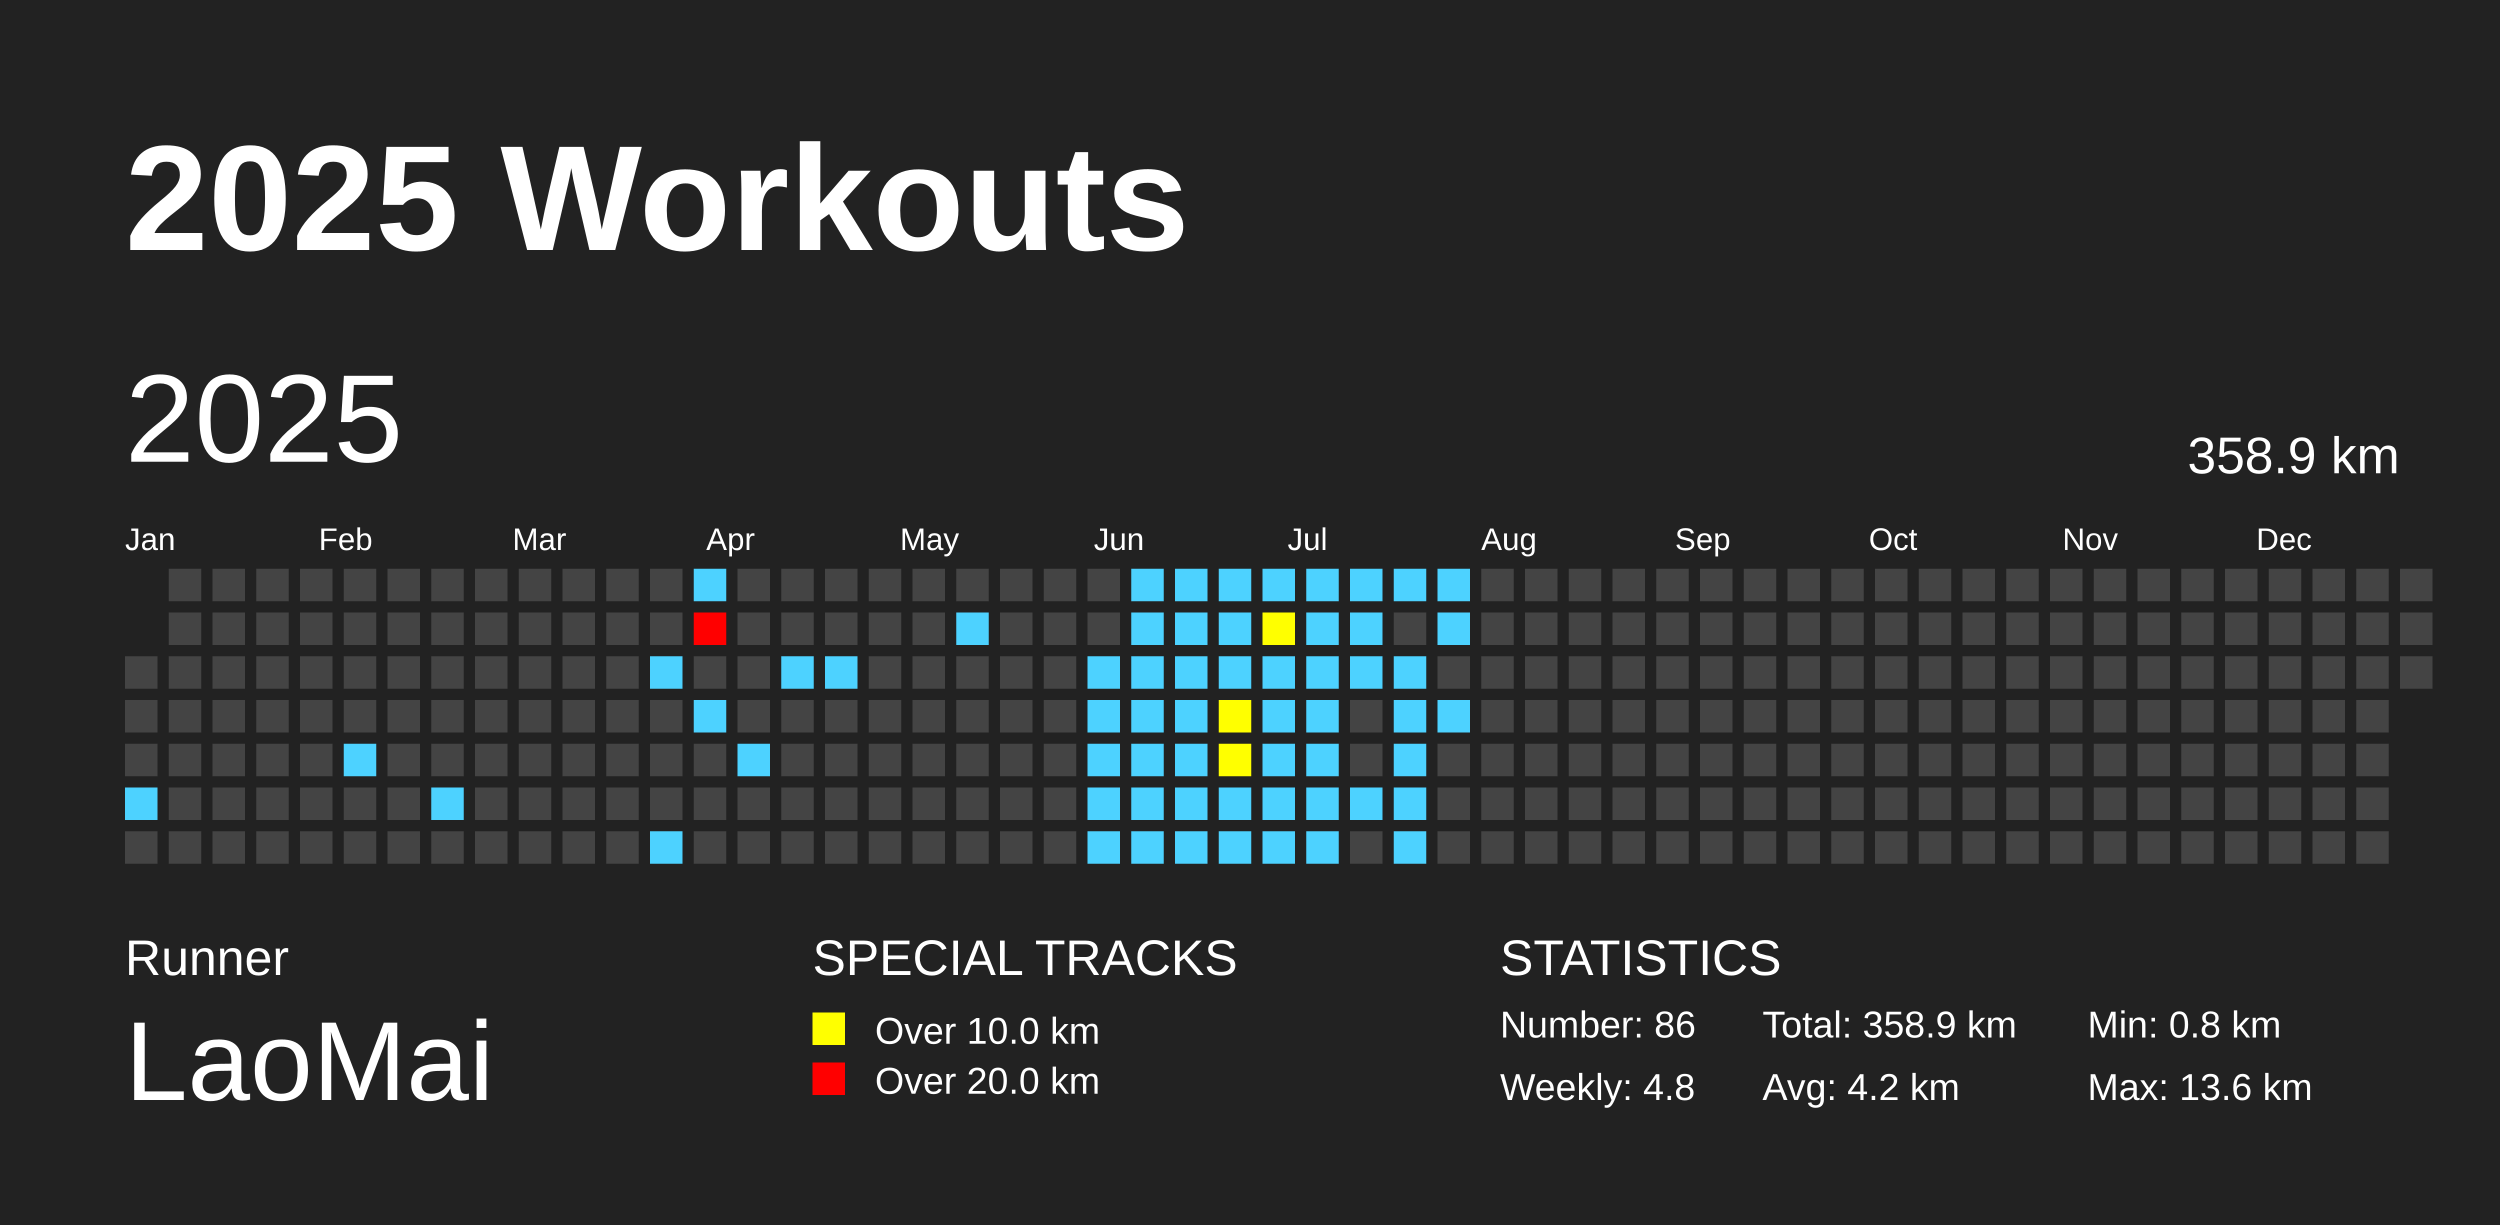
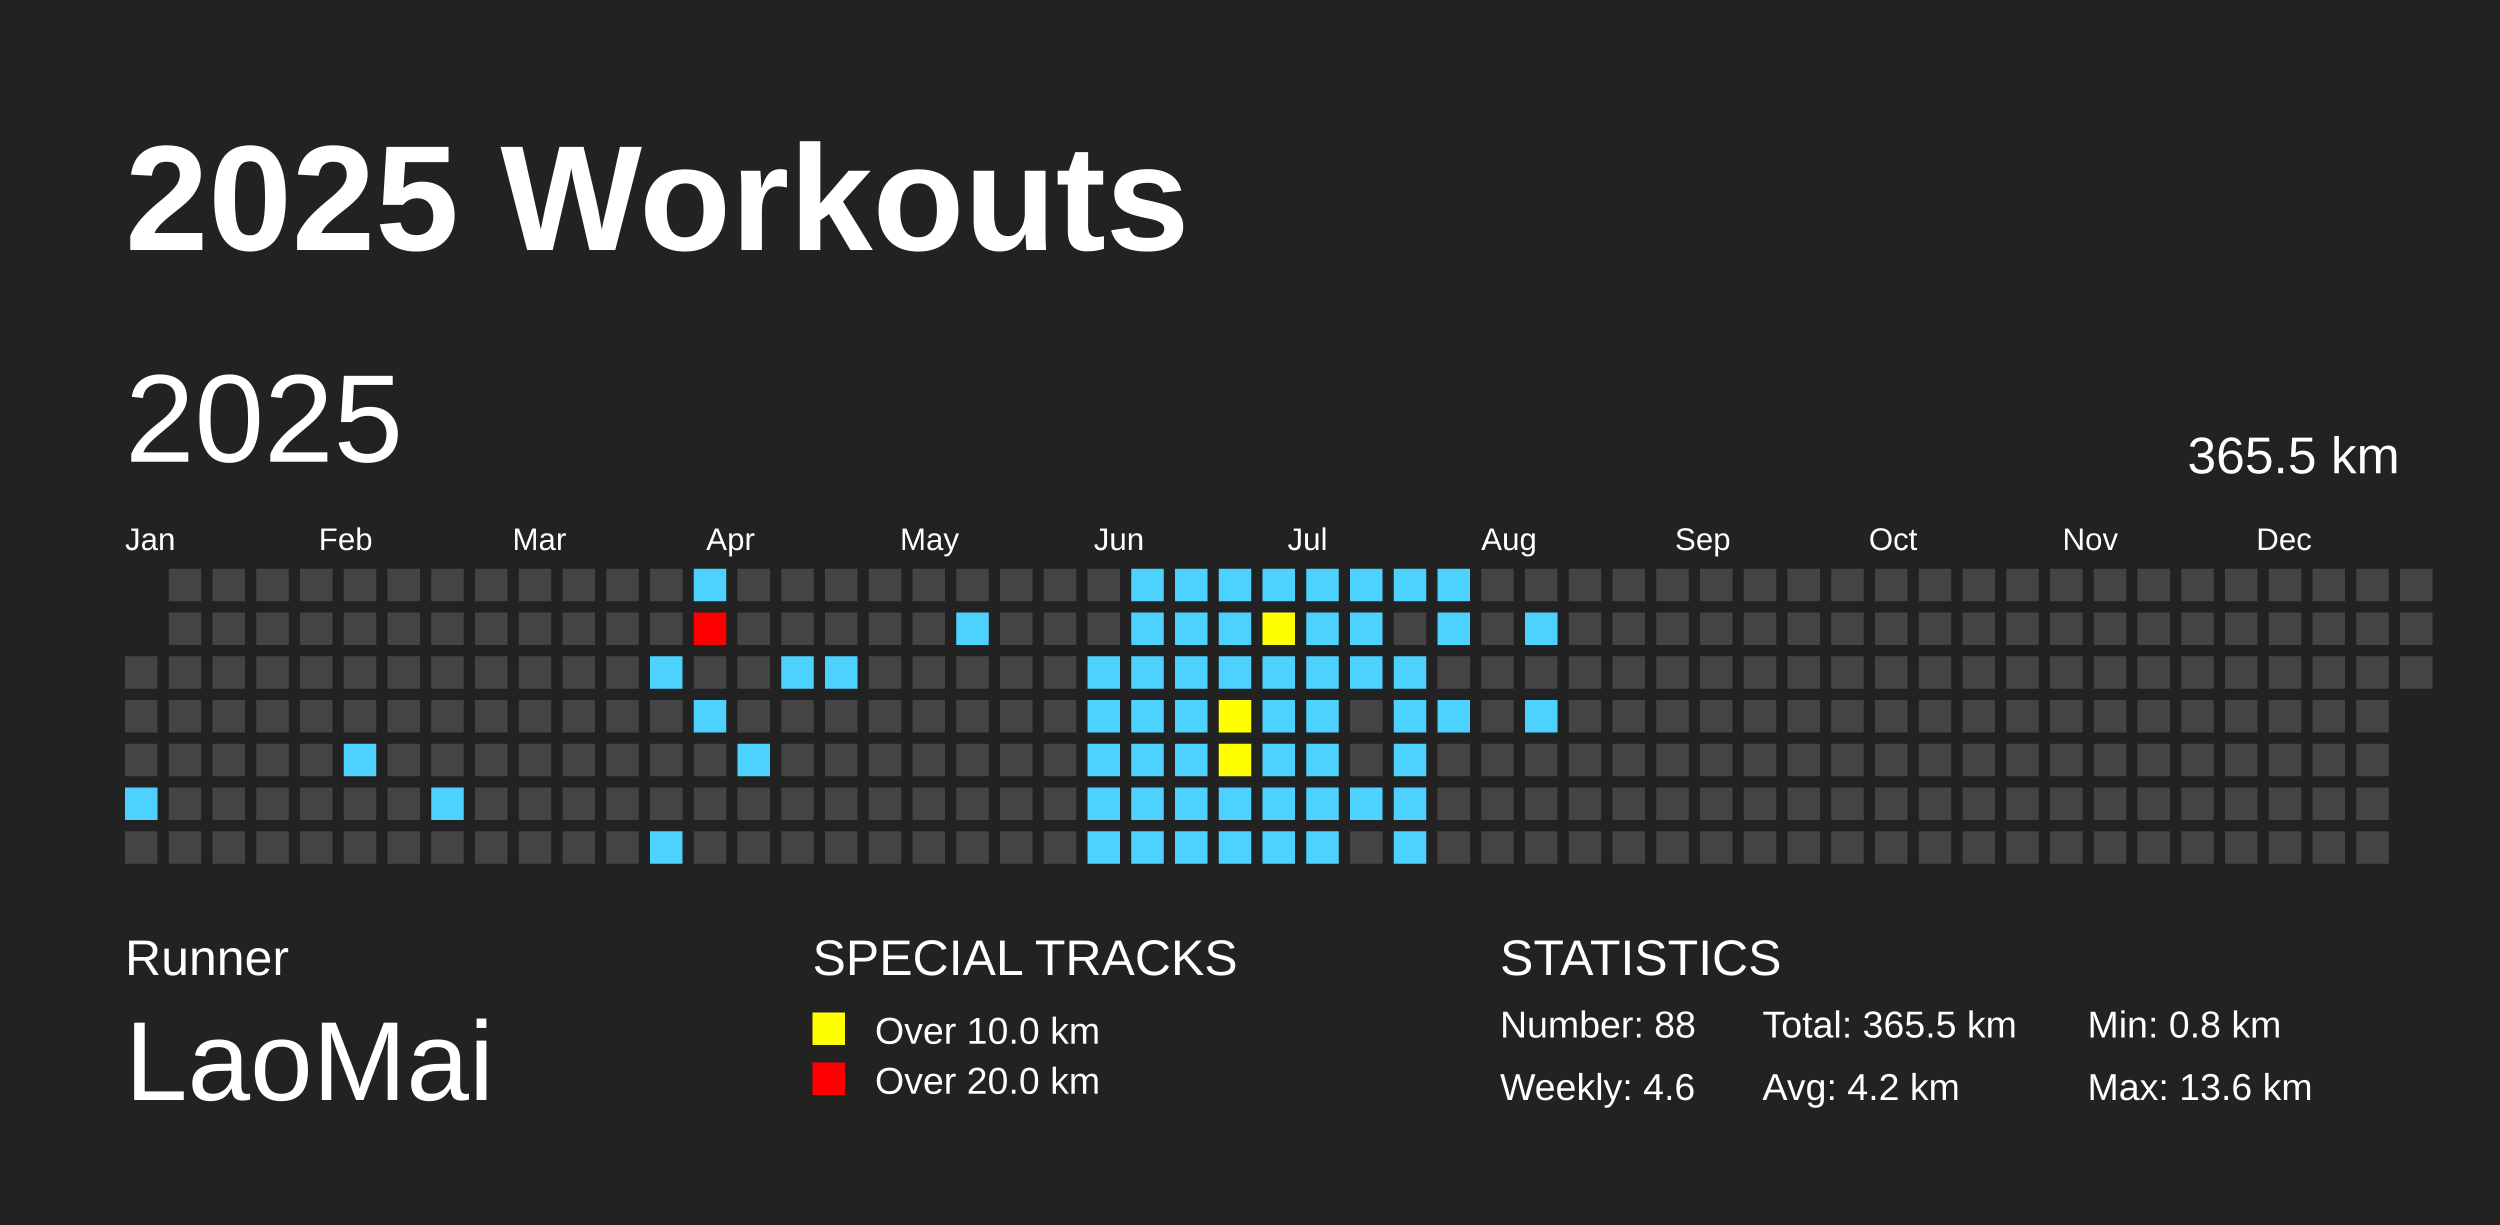
<svg xmlns="http://www.w3.org/2000/svg" baseProfile="full" height="98mm" version="1.1" viewBox="0,0,200,98" width="200mm">
  <defs />
  <rect fill="#222222" height="98" width="200" x="0" y="0" />
  <text fill="#FFFFFF" style="font-size:12px; font-family:Arial; font-weight:bold;" x="10" y="20">2025 Workouts</text>
  <text fill="#FFFFFF" style="font-size:4px; font-family:Arial" x="10" y="78">Runner</text>
  <text fill="#FFFFFF" style="font-size:9px; font-family:Arial" x="10" y="88">LaoMai</text>
  <text fill="#FFFFFF" style="font-size:4px; font-family:Arial" x="65" y="78">SPECIAL TRACKS</text>
  <rect fill="yellow" height="2.6" width="2.6" x="65" y="81" />
  <text fill="#FFFFFF" style="font-size:3px; font-family:Arial" x="70" y="83.5">Over 10.0 km</text>
  <rect fill="red" height="2.6" width="2.6" x="65" y="85" />
  <text fill="#FFFFFF" style="font-size:3px; font-family:Arial" x="70" y="87.5">Over 20.0 km</text>
  <text fill="#FFFFFF" style="font-size:4px; font-family:Arial" x="120" y="78">STATISTICS</text>
-   <text fill="#FFFFFF" style="font-size:3px; font-family:Arial" x="120" y="83">Number: 86</text>
-   <text fill="#FFFFFF" style="font-size:3px; font-family:Arial" x="120" y="88">Weekly: 4.8</text>
-   <text fill="#FFFFFF" style="font-size:3px; font-family:Arial" x="141" y="83">Total: 358.9 km</text>
+   <text fill="#FFFFFF" style="font-size:3px; font-family:Arial" x="120" y="83">Number: 88</text>
+   <text fill="#FFFFFF" style="font-size:3px; font-family:Arial" x="120" y="88">Weekly: 4.6</text>
+   <text fill="#FFFFFF" style="font-size:3px; font-family:Arial" x="141" y="83">Total: 365.5 km</text>
  <text fill="#FFFFFF" style="font-size:3px; font-family:Arial" x="141" y="88">Avg: 4.2 km</text>
  <text fill="#FFFFFF" style="font-size:3px; font-family:Arial" x="167" y="83">Min: 0.8 km</text>
  <text fill="#FFFFFF" style="font-size:3px; font-family:Arial" x="167" y="88">Max: 13.6 km</text>
  <text dominant-baseline="hanging" fill="#FFFFFF" style="font-size:10.0px; font-family:Arial;" x="10" y="30">2025</text>
-   <text dominant-baseline="hanging" fill="#FFFFFF" style="font-size:4.125px; font-family:Arial;" x="175" y="35">358.9 km</text>
+   <text dominant-baseline="hanging" fill="#FFFFFF" style="font-size:4.125px; font-family:Arial;" x="175" y="35">365.5 km</text>
  <text fill="#FFFFFF" style="font-size:2.5px; font-family:Arial" x="10.0" y="44">Jan</text>
  <text fill="#FFFFFF" style="font-size:2.5px; font-family:Arial" x="25.5" y="44">Feb</text>
  <text fill="#FFFFFF" style="font-size:2.5px; font-family:Arial" x="41.0" y="44">Mar</text>
  <text fill="#FFFFFF" style="font-size:2.5px; font-family:Arial" x="56.5" y="44">Apr</text>
  <text fill="#FFFFFF" style="font-size:2.5px; font-family:Arial" x="72.0" y="44">May</text>
  <text fill="#FFFFFF" style="font-size:2.5px; font-family:Arial" x="87.5" y="44">Jun</text>
  <text fill="#FFFFFF" style="font-size:2.5px; font-family:Arial" x="103.0" y="44">Jul</text>
  <text fill="#FFFFFF" style="font-size:2.5px; font-family:Arial" x="118.5" y="44">Aug</text>
  <text fill="#FFFFFF" style="font-size:2.5px; font-family:Arial" x="134.0" y="44">Sep</text>
  <text fill="#FFFFFF" style="font-size:2.5px; font-family:Arial" x="149.5" y="44">Oct</text>
  <text fill="#FFFFFF" style="font-size:2.5px; font-family:Arial" x="165.0" y="44">Nov</text>
  <text fill="#FFFFFF" style="font-size:2.5px; font-family:Arial" x="180.5" y="44">Dec</text>
  <rect fill="#444444" height="2.6" width="2.6" x="10.0" y="52.5" />
  <rect fill="#444444" height="2.6" width="2.6" x="10.0" y="56.0" />
  <rect fill="#444444" height="2.6" width="2.6" x="10.0" y="59.5" />
  <rect fill="#4DD2FF" height="2.6" width="2.6" x="10.0" y="63.0" />
  <rect fill="#444444" height="2.6" width="2.6" x="10.0" y="66.5" />
  <rect fill="#444444" height="2.6" width="2.6" x="13.5" y="45.5" />
  <rect fill="#444444" height="2.6" width="2.6" x="13.5" y="49.0" />
  <rect fill="#444444" height="2.6" width="2.6" x="13.5" y="52.5" />
  <rect fill="#444444" height="2.6" width="2.6" x="13.5" y="56.0" />
  <rect fill="#444444" height="2.6" width="2.6" x="13.5" y="59.5" />
  <rect fill="#444444" height="2.6" width="2.6" x="13.5" y="63.0" />
  <rect fill="#444444" height="2.6" width="2.6" x="13.5" y="66.5" />
  <rect fill="#444444" height="2.6" width="2.6" x="17.0" y="45.5" />
  <rect fill="#444444" height="2.6" width="2.6" x="17.0" y="49.0" />
  <rect fill="#444444" height="2.6" width="2.6" x="17.0" y="52.5" />
  <rect fill="#444444" height="2.6" width="2.6" x="17.0" y="56.0" />
  <rect fill="#444444" height="2.6" width="2.6" x="17.0" y="59.5" />
  <rect fill="#444444" height="2.6" width="2.6" x="17.0" y="63.0" />
  <rect fill="#444444" height="2.6" width="2.6" x="17.0" y="66.5" />
  <rect fill="#444444" height="2.6" width="2.6" x="20.5" y="45.5" />
  <rect fill="#444444" height="2.6" width="2.6" x="20.5" y="49.0" />
  <rect fill="#444444" height="2.6" width="2.6" x="20.5" y="52.5" />
  <rect fill="#444444" height="2.6" width="2.6" x="20.5" y="56.0" />
  <rect fill="#444444" height="2.6" width="2.6" x="20.5" y="59.5" />
  <rect fill="#444444" height="2.6" width="2.6" x="20.5" y="63.0" />
  <rect fill="#444444" height="2.6" width="2.6" x="20.5" y="66.5" />
  <rect fill="#444444" height="2.6" width="2.6" x="24.0" y="45.5" />
  <rect fill="#444444" height="2.6" width="2.6" x="24.0" y="49.0" />
  <rect fill="#444444" height="2.6" width="2.6" x="24.0" y="52.5" />
  <rect fill="#444444" height="2.6" width="2.6" x="24.0" y="56.0" />
  <rect fill="#444444" height="2.6" width="2.6" x="24.0" y="59.5" />
  <rect fill="#444444" height="2.6" width="2.6" x="24.0" y="63.0" />
  <rect fill="#444444" height="2.6" width="2.6" x="24.0" y="66.5" />
  <rect fill="#444444" height="2.6" width="2.6" x="27.5" y="45.5" />
  <rect fill="#444444" height="2.6" width="2.6" x="27.5" y="49.0" />
  <rect fill="#444444" height="2.6" width="2.6" x="27.5" y="52.5" />
  <rect fill="#444444" height="2.6" width="2.6" x="27.5" y="56.0" />
  <rect fill="#4DD2FF" height="2.6" width="2.6" x="27.5" y="59.5" />
  <rect fill="#444444" height="2.6" width="2.6" x="27.5" y="63.0" />
  <rect fill="#444444" height="2.6" width="2.6" x="27.5" y="66.5" />
  <rect fill="#444444" height="2.6" width="2.6" x="31.0" y="45.5" />
  <rect fill="#444444" height="2.6" width="2.6" x="31.0" y="49.0" />
  <rect fill="#444444" height="2.6" width="2.6" x="31.0" y="52.5" />
  <rect fill="#444444" height="2.6" width="2.6" x="31.0" y="56.0" />
  <rect fill="#444444" height="2.6" width="2.6" x="31.0" y="59.5" />
  <rect fill="#444444" height="2.6" width="2.6" x="31.0" y="63.0" />
  <rect fill="#444444" height="2.6" width="2.6" x="31.0" y="66.5" />
  <rect fill="#444444" height="2.6" width="2.6" x="34.5" y="45.5" />
  <rect fill="#444444" height="2.6" width="2.6" x="34.5" y="49.0" />
  <rect fill="#444444" height="2.6" width="2.6" x="34.5" y="52.5" />
  <rect fill="#444444" height="2.6" width="2.6" x="34.5" y="56.0" />
  <rect fill="#444444" height="2.6" width="2.6" x="34.5" y="59.5" />
  <rect fill="#4DD2FF" height="2.6" width="2.6" x="34.5" y="63.0" />
  <rect fill="#444444" height="2.6" width="2.6" x="34.5" y="66.5" />
  <rect fill="#444444" height="2.6" width="2.6" x="38.0" y="45.5" />
  <rect fill="#444444" height="2.6" width="2.6" x="38.0" y="49.0" />
  <rect fill="#444444" height="2.6" width="2.6" x="38.0" y="52.5" />
  <rect fill="#444444" height="2.6" width="2.6" x="38.0" y="56.0" />
  <rect fill="#444444" height="2.6" width="2.6" x="38.0" y="59.5" />
  <rect fill="#444444" height="2.6" width="2.6" x="38.0" y="63.0" />
  <rect fill="#444444" height="2.6" width="2.6" x="38.0" y="66.5" />
  <rect fill="#444444" height="2.6" width="2.6" x="41.5" y="45.5" />
  <rect fill="#444444" height="2.6" width="2.6" x="41.5" y="49.0" />
  <rect fill="#444444" height="2.6" width="2.6" x="41.5" y="52.5" />
  <rect fill="#444444" height="2.6" width="2.6" x="41.5" y="56.0" />
  <rect fill="#444444" height="2.6" width="2.6" x="41.5" y="59.5" />
  <rect fill="#444444" height="2.6" width="2.6" x="41.5" y="63.0" />
  <rect fill="#444444" height="2.6" width="2.6" x="41.5" y="66.5" />
  <rect fill="#444444" height="2.6" width="2.6" x="45.0" y="45.5" />
  <rect fill="#444444" height="2.6" width="2.6" x="45.0" y="49.0" />
  <rect fill="#444444" height="2.6" width="2.6" x="45.0" y="52.5" />
  <rect fill="#444444" height="2.6" width="2.6" x="45.0" y="56.0" />
  <rect fill="#444444" height="2.6" width="2.6" x="45.0" y="59.5" />
  <rect fill="#444444" height="2.6" width="2.6" x="45.0" y="63.0" />
  <rect fill="#444444" height="2.6" width="2.6" x="45.0" y="66.5" />
  <rect fill="#444444" height="2.6" width="2.6" x="48.5" y="45.5" />
  <rect fill="#444444" height="2.6" width="2.6" x="48.5" y="49.0" />
  <rect fill="#444444" height="2.6" width="2.6" x="48.5" y="52.5" />
  <rect fill="#444444" height="2.6" width="2.6" x="48.5" y="56.0" />
  <rect fill="#444444" height="2.6" width="2.6" x="48.5" y="59.5" />
  <rect fill="#444444" height="2.6" width="2.6" x="48.5" y="63.0" />
  <rect fill="#444444" height="2.6" width="2.6" x="48.5" y="66.5" />
  <rect fill="#444444" height="2.6" width="2.6" x="52.0" y="45.5" />
  <rect fill="#444444" height="2.6" width="2.6" x="52.0" y="49.0" />
  <rect fill="#4DD2FF" height="2.6" width="2.6" x="52.0" y="52.5" />
  <rect fill="#444444" height="2.6" width="2.6" x="52.0" y="56.0" />
  <rect fill="#444444" height="2.6" width="2.6" x="52.0" y="59.5" />
  <rect fill="#444444" height="2.6" width="2.6" x="52.0" y="63.0" />
  <rect fill="#4DD2FF" height="2.6" width="2.6" x="52.0" y="66.5" />
  <rect fill="#4DD2FF" height="2.6" width="2.6" x="55.5" y="45.5" />
  <rect fill="red" height="2.6" width="2.6" x="55.5" y="49.0" />
  <rect fill="#444444" height="2.6" width="2.6" x="55.5" y="52.5" />
  <rect fill="#4DD2FF" height="2.6" width="2.6" x="55.5" y="56.0" />
  <rect fill="#444444" height="2.6" width="2.6" x="55.5" y="59.5" />
  <rect fill="#444444" height="2.6" width="2.6" x="55.5" y="63.0" />
  <rect fill="#444444" height="2.6" width="2.6" x="55.5" y="66.5" />
  <rect fill="#444444" height="2.6" width="2.6" x="59.0" y="45.5" />
  <rect fill="#444444" height="2.6" width="2.6" x="59.0" y="49.0" />
  <rect fill="#444444" height="2.6" width="2.6" x="59.0" y="52.5" />
  <rect fill="#444444" height="2.6" width="2.6" x="59.0" y="56.0" />
  <rect fill="#4DD2FF" height="2.6" width="2.6" x="59.0" y="59.5" />
  <rect fill="#444444" height="2.6" width="2.6" x="59.0" y="63.0" />
  <rect fill="#444444" height="2.6" width="2.6" x="59.0" y="66.5" />
  <rect fill="#444444" height="2.6" width="2.6" x="62.5" y="45.5" />
  <rect fill="#444444" height="2.6" width="2.6" x="62.5" y="49.0" />
  <rect fill="#4DD2FF" height="2.6" width="2.6" x="62.5" y="52.5" />
  <rect fill="#444444" height="2.6" width="2.6" x="62.5" y="56.0" />
  <rect fill="#444444" height="2.6" width="2.6" x="62.5" y="59.5" />
  <rect fill="#444444" height="2.6" width="2.6" x="62.5" y="63.0" />
  <rect fill="#444444" height="2.6" width="2.6" x="62.5" y="66.5" />
  <rect fill="#444444" height="2.6" width="2.6" x="66.0" y="45.5" />
  <rect fill="#444444" height="2.6" width="2.6" x="66.0" y="49.0" />
  <rect fill="#4DD2FF" height="2.6" width="2.6" x="66.0" y="52.5" />
  <rect fill="#444444" height="2.6" width="2.6" x="66.0" y="56.0" />
  <rect fill="#444444" height="2.6" width="2.6" x="66.0" y="59.5" />
  <rect fill="#444444" height="2.6" width="2.6" x="66.0" y="63.0" />
  <rect fill="#444444" height="2.6" width="2.6" x="66.0" y="66.5" />
  <rect fill="#444444" height="2.6" width="2.6" x="69.5" y="45.5" />
  <rect fill="#444444" height="2.6" width="2.6" x="69.5" y="49.0" />
  <rect fill="#444444" height="2.6" width="2.6" x="69.5" y="52.5" />
  <rect fill="#444444" height="2.6" width="2.6" x="69.5" y="56.0" />
  <rect fill="#444444" height="2.6" width="2.6" x="69.5" y="59.5" />
  <rect fill="#444444" height="2.6" width="2.6" x="69.5" y="63.0" />
  <rect fill="#444444" height="2.6" width="2.6" x="69.5" y="66.5" />
  <rect fill="#444444" height="2.6" width="2.6" x="73.0" y="45.5" />
  <rect fill="#444444" height="2.6" width="2.6" x="73.0" y="49.0" />
  <rect fill="#444444" height="2.6" width="2.6" x="73.0" y="52.5" />
  <rect fill="#444444" height="2.6" width="2.6" x="73.0" y="56.0" />
  <rect fill="#444444" height="2.6" width="2.6" x="73.0" y="59.5" />
  <rect fill="#444444" height="2.6" width="2.6" x="73.0" y="63.0" />
  <rect fill="#444444" height="2.6" width="2.6" x="73.0" y="66.5" />
  <rect fill="#444444" height="2.6" width="2.6" x="76.5" y="45.5" />
  <rect fill="#4DD2FF" height="2.6" width="2.6" x="76.5" y="49.0" />
  <rect fill="#444444" height="2.6" width="2.6" x="76.5" y="52.5" />
  <rect fill="#444444" height="2.6" width="2.6" x="76.5" y="56.0" />
  <rect fill="#444444" height="2.6" width="2.6" x="76.5" y="59.5" />
  <rect fill="#444444" height="2.6" width="2.6" x="76.5" y="63.0" />
  <rect fill="#444444" height="2.6" width="2.6" x="76.5" y="66.5" />
  <rect fill="#444444" height="2.6" width="2.6" x="80.0" y="45.5" />
  <rect fill="#444444" height="2.6" width="2.6" x="80.0" y="49.0" />
  <rect fill="#444444" height="2.6" width="2.6" x="80.0" y="52.5" />
  <rect fill="#444444" height="2.6" width="2.6" x="80.0" y="56.0" />
  <rect fill="#444444" height="2.6" width="2.6" x="80.0" y="59.5" />
  <rect fill="#444444" height="2.6" width="2.6" x="80.0" y="63.0" />
  <rect fill="#444444" height="2.6" width="2.6" x="80.0" y="66.5" />
  <rect fill="#444444" height="2.6" width="2.6" x="83.5" y="45.5" />
  <rect fill="#444444" height="2.6" width="2.6" x="83.5" y="49.0" />
  <rect fill="#444444" height="2.6" width="2.6" x="83.5" y="52.5" />
  <rect fill="#444444" height="2.6" width="2.6" x="83.5" y="56.0" />
  <rect fill="#444444" height="2.6" width="2.6" x="83.5" y="59.5" />
  <rect fill="#444444" height="2.6" width="2.6" x="83.5" y="63.0" />
  <rect fill="#444444" height="2.6" width="2.6" x="83.5" y="66.5" />
  <rect fill="#444444" height="2.6" width="2.6" x="87.0" y="45.5" />
  <rect fill="#444444" height="2.6" width="2.6" x="87.0" y="49.0" />
  <rect fill="#4DD2FF" height="2.6" width="2.6" x="87.0" y="52.5" />
  <rect fill="#4DD2FF" height="2.6" width="2.6" x="87.0" y="56.0" />
  <rect fill="#4DD2FF" height="2.6" width="2.6" x="87.0" y="59.5" />
  <rect fill="#4DD2FF" height="2.6" width="2.6" x="87.0" y="63.0" />
  <rect fill="#4DD2FF" height="2.6" width="2.6" x="87.0" y="66.5" />
  <rect fill="#4DD2FF" height="2.6" width="2.6" x="90.5" y="45.5" />
  <rect fill="#4DD2FF" height="2.6" width="2.6" x="90.5" y="49.0" />
  <rect fill="#4DD2FF" height="2.6" width="2.6" x="90.5" y="52.5" />
  <rect fill="#4DD2FF" height="2.6" width="2.6" x="90.5" y="56.0" />
  <rect fill="#4DD2FF" height="2.6" width="2.6" x="90.5" y="59.5" />
  <rect fill="#4DD2FF" height="2.6" width="2.6" x="90.5" y="63.0" />
  <rect fill="#4DD2FF" height="2.6" width="2.6" x="90.5" y="66.5" />
  <rect fill="#4DD2FF" height="2.6" width="2.6" x="94.0" y="45.5" />
  <rect fill="#4DD2FF" height="2.6" width="2.6" x="94.0" y="49.0" />
  <rect fill="#4DD2FF" height="2.6" width="2.6" x="94.0" y="52.5" />
  <rect fill="#4DD2FF" height="2.6" width="2.6" x="94.0" y="56.0" />
  <rect fill="#4DD2FF" height="2.6" width="2.6" x="94.0" y="59.5" />
  <rect fill="#4DD2FF" height="2.6" width="2.6" x="94.0" y="63.0" />
  <rect fill="#4DD2FF" height="2.6" width="2.6" x="94.0" y="66.5" />
  <rect fill="#4DD2FF" height="2.6" width="2.6" x="97.5" y="45.5" />
  <rect fill="#4DD2FF" height="2.6" width="2.6" x="97.5" y="49.0" />
  <rect fill="#4DD2FF" height="2.6" width="2.6" x="97.5" y="52.5" />
  <rect fill="yellow" height="2.6" width="2.6" x="97.5" y="56.0" />
  <rect fill="yellow" height="2.6" width="2.6" x="97.5" y="59.5" />
  <rect fill="#4DD2FF" height="2.6" width="2.6" x="97.5" y="63.0" />
  <rect fill="#4DD2FF" height="2.6" width="2.6" x="97.5" y="66.5" />
  <rect fill="#4DD2FF" height="2.6" width="2.6" x="101.0" y="45.5" />
  <rect fill="yellow" height="2.6" width="2.6" x="101.0" y="49.0" />
  <rect fill="#4DD2FF" height="2.6" width="2.6" x="101.0" y="52.5" />
  <rect fill="#4DD2FF" height="2.6" width="2.6" x="101.0" y="56.0" />
  <rect fill="#4DD2FF" height="2.6" width="2.6" x="101.0" y="59.5" />
  <rect fill="#4DD2FF" height="2.6" width="2.6" x="101.0" y="63.0" />
  <rect fill="#4DD2FF" height="2.6" width="2.6" x="101.0" y="66.5" />
  <rect fill="#4DD2FF" height="2.6" width="2.6" x="104.5" y="45.5" />
  <rect fill="#4DD2FF" height="2.6" width="2.6" x="104.5" y="49.0" />
  <rect fill="#4DD2FF" height="2.6" width="2.6" x="104.5" y="52.5" />
  <rect fill="#4DD2FF" height="2.6" width="2.6" x="104.5" y="56.0" />
  <rect fill="#4DD2FF" height="2.6" width="2.6" x="104.5" y="59.5" />
  <rect fill="#4DD2FF" height="2.6" width="2.6" x="104.5" y="63.0" />
  <rect fill="#4DD2FF" height="2.6" width="2.6" x="104.5" y="66.5" />
  <rect fill="#4DD2FF" height="2.6" width="2.6" x="108.0" y="45.5" />
  <rect fill="#4DD2FF" height="2.6" width="2.6" x="108.0" y="49.0" />
  <rect fill="#4DD2FF" height="2.6" width="2.6" x="108.0" y="52.5" />
  <rect fill="#444444" height="2.6" width="2.6" x="108.0" y="56.0" />
  <rect fill="#444444" height="2.6" width="2.6" x="108.0" y="59.5" />
  <rect fill="#4DD2FF" height="2.6" width="2.6" x="108.0" y="63.0" />
  <rect fill="#444444" height="2.6" width="2.6" x="108.0" y="66.5" />
  <rect fill="#4DD2FF" height="2.6" width="2.6" x="111.5" y="45.5" />
  <rect fill="#444444" height="2.6" width="2.6" x="111.5" y="49.0" />
  <rect fill="#4DD2FF" height="2.6" width="2.6" x="111.5" y="52.5" />
  <rect fill="#4DD2FF" height="2.6" width="2.6" x="111.5" y="56.0" />
  <rect fill="#4DD2FF" height="2.6" width="2.6" x="111.5" y="59.5" />
  <rect fill="#4DD2FF" height="2.6" width="2.6" x="111.5" y="63.0" />
  <rect fill="#4DD2FF" height="2.6" width="2.6" x="111.5" y="66.5" />
  <rect fill="#4DD2FF" height="2.6" width="2.6" x="115.0" y="45.5" />
  <rect fill="#4DD2FF" height="2.6" width="2.6" x="115.0" y="49.0" />
  <rect fill="#444444" height="2.6" width="2.6" x="115.0" y="52.5" />
  <rect fill="#4DD2FF" height="2.6" width="2.6" x="115.0" y="56.0" />
  <rect fill="#444444" height="2.6" width="2.6" x="115.0" y="59.5" />
  <rect fill="#444444" height="2.6" width="2.6" x="115.0" y="63.0" />
  <rect fill="#444444" height="2.6" width="2.6" x="115.0" y="66.5" />
  <rect fill="#444444" height="2.6" width="2.6" x="118.5" y="45.5" />
  <rect fill="#444444" height="2.6" width="2.6" x="118.5" y="49.0" />
  <rect fill="#444444" height="2.6" width="2.6" x="118.5" y="52.5" />
  <rect fill="#444444" height="2.6" width="2.6" x="118.5" y="56.0" />
  <rect fill="#444444" height="2.6" width="2.6" x="118.5" y="59.5" />
  <rect fill="#444444" height="2.6" width="2.6" x="118.5" y="63.0" />
  <rect fill="#444444" height="2.6" width="2.6" x="118.5" y="66.5" />
  <rect fill="#444444" height="2.6" width="2.6" x="122.0" y="45.5" />
-   <rect fill="#444444" height="2.6" width="2.6" x="122.0" y="49.0" />
+   <rect fill="#4DD2FF" height="2.6" width="2.6" x="122.0" y="49.0" />
  <rect fill="#444444" height="2.6" width="2.6" x="122.0" y="52.5" />
-   <rect fill="#444444" height="2.6" width="2.6" x="122.0" y="56.0" />
+   <rect fill="#4DD2FF" height="2.6" width="2.6" x="122.0" y="56.0" />
  <rect fill="#444444" height="2.6" width="2.6" x="122.0" y="59.5" />
  <rect fill="#444444" height="2.6" width="2.6" x="122.0" y="63.0" />
  <rect fill="#444444" height="2.6" width="2.6" x="122.0" y="66.5" />
  <rect fill="#444444" height="2.6" width="2.6" x="125.5" y="45.5" />
  <rect fill="#444444" height="2.6" width="2.6" x="125.5" y="49.0" />
  <rect fill="#444444" height="2.6" width="2.6" x="125.5" y="52.5" />
  <rect fill="#444444" height="2.6" width="2.6" x="125.5" y="56.0" />
  <rect fill="#444444" height="2.6" width="2.6" x="125.5" y="59.5" />
  <rect fill="#444444" height="2.6" width="2.6" x="125.5" y="63.0" />
  <rect fill="#444444" height="2.6" width="2.6" x="125.5" y="66.5" />
  <rect fill="#444444" height="2.6" width="2.6" x="129.0" y="45.5" />
  <rect fill="#444444" height="2.6" width="2.6" x="129.0" y="49.0" />
  <rect fill="#444444" height="2.6" width="2.6" x="129.0" y="52.5" />
  <rect fill="#444444" height="2.6" width="2.6" x="129.0" y="56.0" />
  <rect fill="#444444" height="2.6" width="2.6" x="129.0" y="59.5" />
  <rect fill="#444444" height="2.6" width="2.6" x="129.0" y="63.0" />
  <rect fill="#444444" height="2.6" width="2.6" x="129.0" y="66.5" />
  <rect fill="#444444" height="2.6" width="2.6" x="132.5" y="45.5" />
  <rect fill="#444444" height="2.6" width="2.6" x="132.5" y="49.0" />
  <rect fill="#444444" height="2.6" width="2.6" x="132.5" y="52.5" />
  <rect fill="#444444" height="2.6" width="2.6" x="132.5" y="56.0" />
  <rect fill="#444444" height="2.6" width="2.6" x="132.5" y="59.5" />
  <rect fill="#444444" height="2.6" width="2.6" x="132.5" y="63.0" />
  <rect fill="#444444" height="2.6" width="2.6" x="132.5" y="66.5" />
  <rect fill="#444444" height="2.6" width="2.6" x="136.0" y="45.5" />
  <rect fill="#444444" height="2.6" width="2.6" x="136.0" y="49.0" />
  <rect fill="#444444" height="2.6" width="2.6" x="136.0" y="52.5" />
  <rect fill="#444444" height="2.6" width="2.6" x="136.0" y="56.0" />
  <rect fill="#444444" height="2.6" width="2.6" x="136.0" y="59.5" />
  <rect fill="#444444" height="2.6" width="2.6" x="136.0" y="63.0" />
  <rect fill="#444444" height="2.6" width="2.6" x="136.0" y="66.5" />
  <rect fill="#444444" height="2.6" width="2.6" x="139.5" y="45.5" />
  <rect fill="#444444" height="2.6" width="2.6" x="139.5" y="49.0" />
  <rect fill="#444444" height="2.6" width="2.6" x="139.5" y="52.5" />
  <rect fill="#444444" height="2.6" width="2.6" x="139.5" y="56.0" />
  <rect fill="#444444" height="2.6" width="2.6" x="139.5" y="59.5" />
  <rect fill="#444444" height="2.6" width="2.6" x="139.5" y="63.0" />
  <rect fill="#444444" height="2.6" width="2.6" x="139.5" y="66.5" />
  <rect fill="#444444" height="2.6" width="2.6" x="143.0" y="45.5" />
  <rect fill="#444444" height="2.6" width="2.6" x="143.0" y="49.0" />
  <rect fill="#444444" height="2.6" width="2.6" x="143.0" y="52.5" />
  <rect fill="#444444" height="2.6" width="2.6" x="143.0" y="56.0" />
  <rect fill="#444444" height="2.6" width="2.6" x="143.0" y="59.5" />
  <rect fill="#444444" height="2.6" width="2.6" x="143.0" y="63.0" />
  <rect fill="#444444" height="2.6" width="2.6" x="143.0" y="66.5" />
  <rect fill="#444444" height="2.6" width="2.6" x="146.5" y="45.5" />
  <rect fill="#444444" height="2.6" width="2.6" x="146.5" y="49.0" />
  <rect fill="#444444" height="2.6" width="2.6" x="146.5" y="52.5" />
  <rect fill="#444444" height="2.6" width="2.6" x="146.5" y="56.0" />
  <rect fill="#444444" height="2.6" width="2.6" x="146.5" y="59.5" />
  <rect fill="#444444" height="2.6" width="2.6" x="146.5" y="63.0" />
  <rect fill="#444444" height="2.6" width="2.6" x="146.5" y="66.5" />
  <rect fill="#444444" height="2.6" width="2.6" x="150.0" y="45.5" />
  <rect fill="#444444" height="2.6" width="2.6" x="150.0" y="49.0" />
  <rect fill="#444444" height="2.6" width="2.6" x="150.0" y="52.5" />
  <rect fill="#444444" height="2.6" width="2.6" x="150.0" y="56.0" />
  <rect fill="#444444" height="2.6" width="2.6" x="150.0" y="59.5" />
  <rect fill="#444444" height="2.6" width="2.6" x="150.0" y="63.0" />
  <rect fill="#444444" height="2.6" width="2.6" x="150.0" y="66.5" />
  <rect fill="#444444" height="2.6" width="2.6" x="153.5" y="45.5" />
  <rect fill="#444444" height="2.6" width="2.6" x="153.5" y="49.0" />
  <rect fill="#444444" height="2.6" width="2.6" x="153.5" y="52.5" />
  <rect fill="#444444" height="2.6" width="2.6" x="153.5" y="56.0" />
  <rect fill="#444444" height="2.6" width="2.6" x="153.5" y="59.5" />
  <rect fill="#444444" height="2.6" width="2.6" x="153.5" y="63.0" />
  <rect fill="#444444" height="2.6" width="2.6" x="153.5" y="66.5" />
  <rect fill="#444444" height="2.6" width="2.6" x="157.0" y="45.5" />
  <rect fill="#444444" height="2.6" width="2.6" x="157.0" y="49.0" />
  <rect fill="#444444" height="2.6" width="2.6" x="157.0" y="52.5" />
  <rect fill="#444444" height="2.6" width="2.6" x="157.0" y="56.0" />
  <rect fill="#444444" height="2.6" width="2.6" x="157.0" y="59.5" />
  <rect fill="#444444" height="2.6" width="2.6" x="157.0" y="63.0" />
  <rect fill="#444444" height="2.6" width="2.6" x="157.0" y="66.5" />
  <rect fill="#444444" height="2.6" width="2.6" x="160.5" y="45.5" />
  <rect fill="#444444" height="2.6" width="2.6" x="160.5" y="49.0" />
  <rect fill="#444444" height="2.6" width="2.6" x="160.5" y="52.5" />
  <rect fill="#444444" height="2.6" width="2.6" x="160.5" y="56.0" />
  <rect fill="#444444" height="2.6" width="2.6" x="160.5" y="59.5" />
  <rect fill="#444444" height="2.6" width="2.6" x="160.5" y="63.0" />
  <rect fill="#444444" height="2.6" width="2.6" x="160.5" y="66.5" />
  <rect fill="#444444" height="2.6" width="2.6" x="164.0" y="45.5" />
  <rect fill="#444444" height="2.6" width="2.6" x="164.0" y="49.0" />
  <rect fill="#444444" height="2.6" width="2.6" x="164.0" y="52.5" />
  <rect fill="#444444" height="2.6" width="2.6" x="164.0" y="56.0" />
  <rect fill="#444444" height="2.6" width="2.6" x="164.0" y="59.5" />
  <rect fill="#444444" height="2.6" width="2.6" x="164.0" y="63.0" />
  <rect fill="#444444" height="2.6" width="2.6" x="164.0" y="66.5" />
  <rect fill="#444444" height="2.6" width="2.6" x="167.5" y="45.5" />
  <rect fill="#444444" height="2.6" width="2.6" x="167.5" y="49.0" />
  <rect fill="#444444" height="2.6" width="2.6" x="167.5" y="52.5" />
  <rect fill="#444444" height="2.6" width="2.6" x="167.5" y="56.0" />
  <rect fill="#444444" height="2.6" width="2.6" x="167.5" y="59.5" />
  <rect fill="#444444" height="2.6" width="2.6" x="167.5" y="63.0" />
  <rect fill="#444444" height="2.6" width="2.6" x="167.5" y="66.5" />
  <rect fill="#444444" height="2.6" width="2.6" x="171.0" y="45.5" />
  <rect fill="#444444" height="2.6" width="2.6" x="171.0" y="49.0" />
  <rect fill="#444444" height="2.6" width="2.6" x="171.0" y="52.5" />
  <rect fill="#444444" height="2.6" width="2.6" x="171.0" y="56.0" />
  <rect fill="#444444" height="2.6" width="2.6" x="171.0" y="59.5" />
  <rect fill="#444444" height="2.6" width="2.6" x="171.0" y="63.0" />
  <rect fill="#444444" height="2.6" width="2.6" x="171.0" y="66.5" />
  <rect fill="#444444" height="2.6" width="2.6" x="174.5" y="45.5" />
  <rect fill="#444444" height="2.6" width="2.6" x="174.5" y="49.0" />
  <rect fill="#444444" height="2.6" width="2.6" x="174.5" y="52.5" />
  <rect fill="#444444" height="2.6" width="2.6" x="174.5" y="56.0" />
  <rect fill="#444444" height="2.6" width="2.6" x="174.5" y="59.5" />
  <rect fill="#444444" height="2.6" width="2.6" x="174.5" y="63.0" />
  <rect fill="#444444" height="2.6" width="2.6" x="174.5" y="66.5" />
  <rect fill="#444444" height="2.6" width="2.6" x="178.0" y="45.5" />
  <rect fill="#444444" height="2.6" width="2.6" x="178.0" y="49.0" />
  <rect fill="#444444" height="2.6" width="2.6" x="178.0" y="52.5" />
  <rect fill="#444444" height="2.6" width="2.6" x="178.0" y="56.0" />
  <rect fill="#444444" height="2.6" width="2.6" x="178.0" y="59.5" />
  <rect fill="#444444" height="2.6" width="2.6" x="178.0" y="63.0" />
  <rect fill="#444444" height="2.6" width="2.6" x="178.0" y="66.5" />
  <rect fill="#444444" height="2.6" width="2.6" x="181.5" y="45.5" />
  <rect fill="#444444" height="2.6" width="2.6" x="181.5" y="49.0" />
  <rect fill="#444444" height="2.6" width="2.6" x="181.5" y="52.5" />
  <rect fill="#444444" height="2.6" width="2.6" x="181.5" y="56.0" />
  <rect fill="#444444" height="2.6" width="2.6" x="181.5" y="59.5" />
  <rect fill="#444444" height="2.6" width="2.6" x="181.5" y="63.0" />
  <rect fill="#444444" height="2.6" width="2.6" x="181.5" y="66.5" />
  <rect fill="#444444" height="2.6" width="2.6" x="185.0" y="45.5" />
  <rect fill="#444444" height="2.6" width="2.6" x="185.0" y="49.0" />
  <rect fill="#444444" height="2.6" width="2.6" x="185.0" y="52.5" />
  <rect fill="#444444" height="2.6" width="2.6" x="185.0" y="56.0" />
  <rect fill="#444444" height="2.6" width="2.6" x="185.0" y="59.5" />
  <rect fill="#444444" height="2.6" width="2.6" x="185.0" y="63.0" />
  <rect fill="#444444" height="2.6" width="2.6" x="185.0" y="66.5" />
  <rect fill="#444444" height="2.6" width="2.6" x="188.5" y="45.5" />
  <rect fill="#444444" height="2.6" width="2.6" x="188.5" y="49.0" />
  <rect fill="#444444" height="2.6" width="2.6" x="188.5" y="52.5" />
  <rect fill="#444444" height="2.6" width="2.6" x="188.5" y="56.0" />
  <rect fill="#444444" height="2.6" width="2.6" x="188.5" y="59.5" />
  <rect fill="#444444" height="2.6" width="2.6" x="188.5" y="63.0" />
  <rect fill="#444444" height="2.6" width="2.6" x="188.5" y="66.5" />
  <rect fill="#444444" height="2.6" width="2.6" x="192.0" y="45.5" />
  <rect fill="#444444" height="2.6" width="2.6" x="192.0" y="49.0" />
  <rect fill="#444444" height="2.6" width="2.6" x="192.0" y="52.5" />
</svg>
